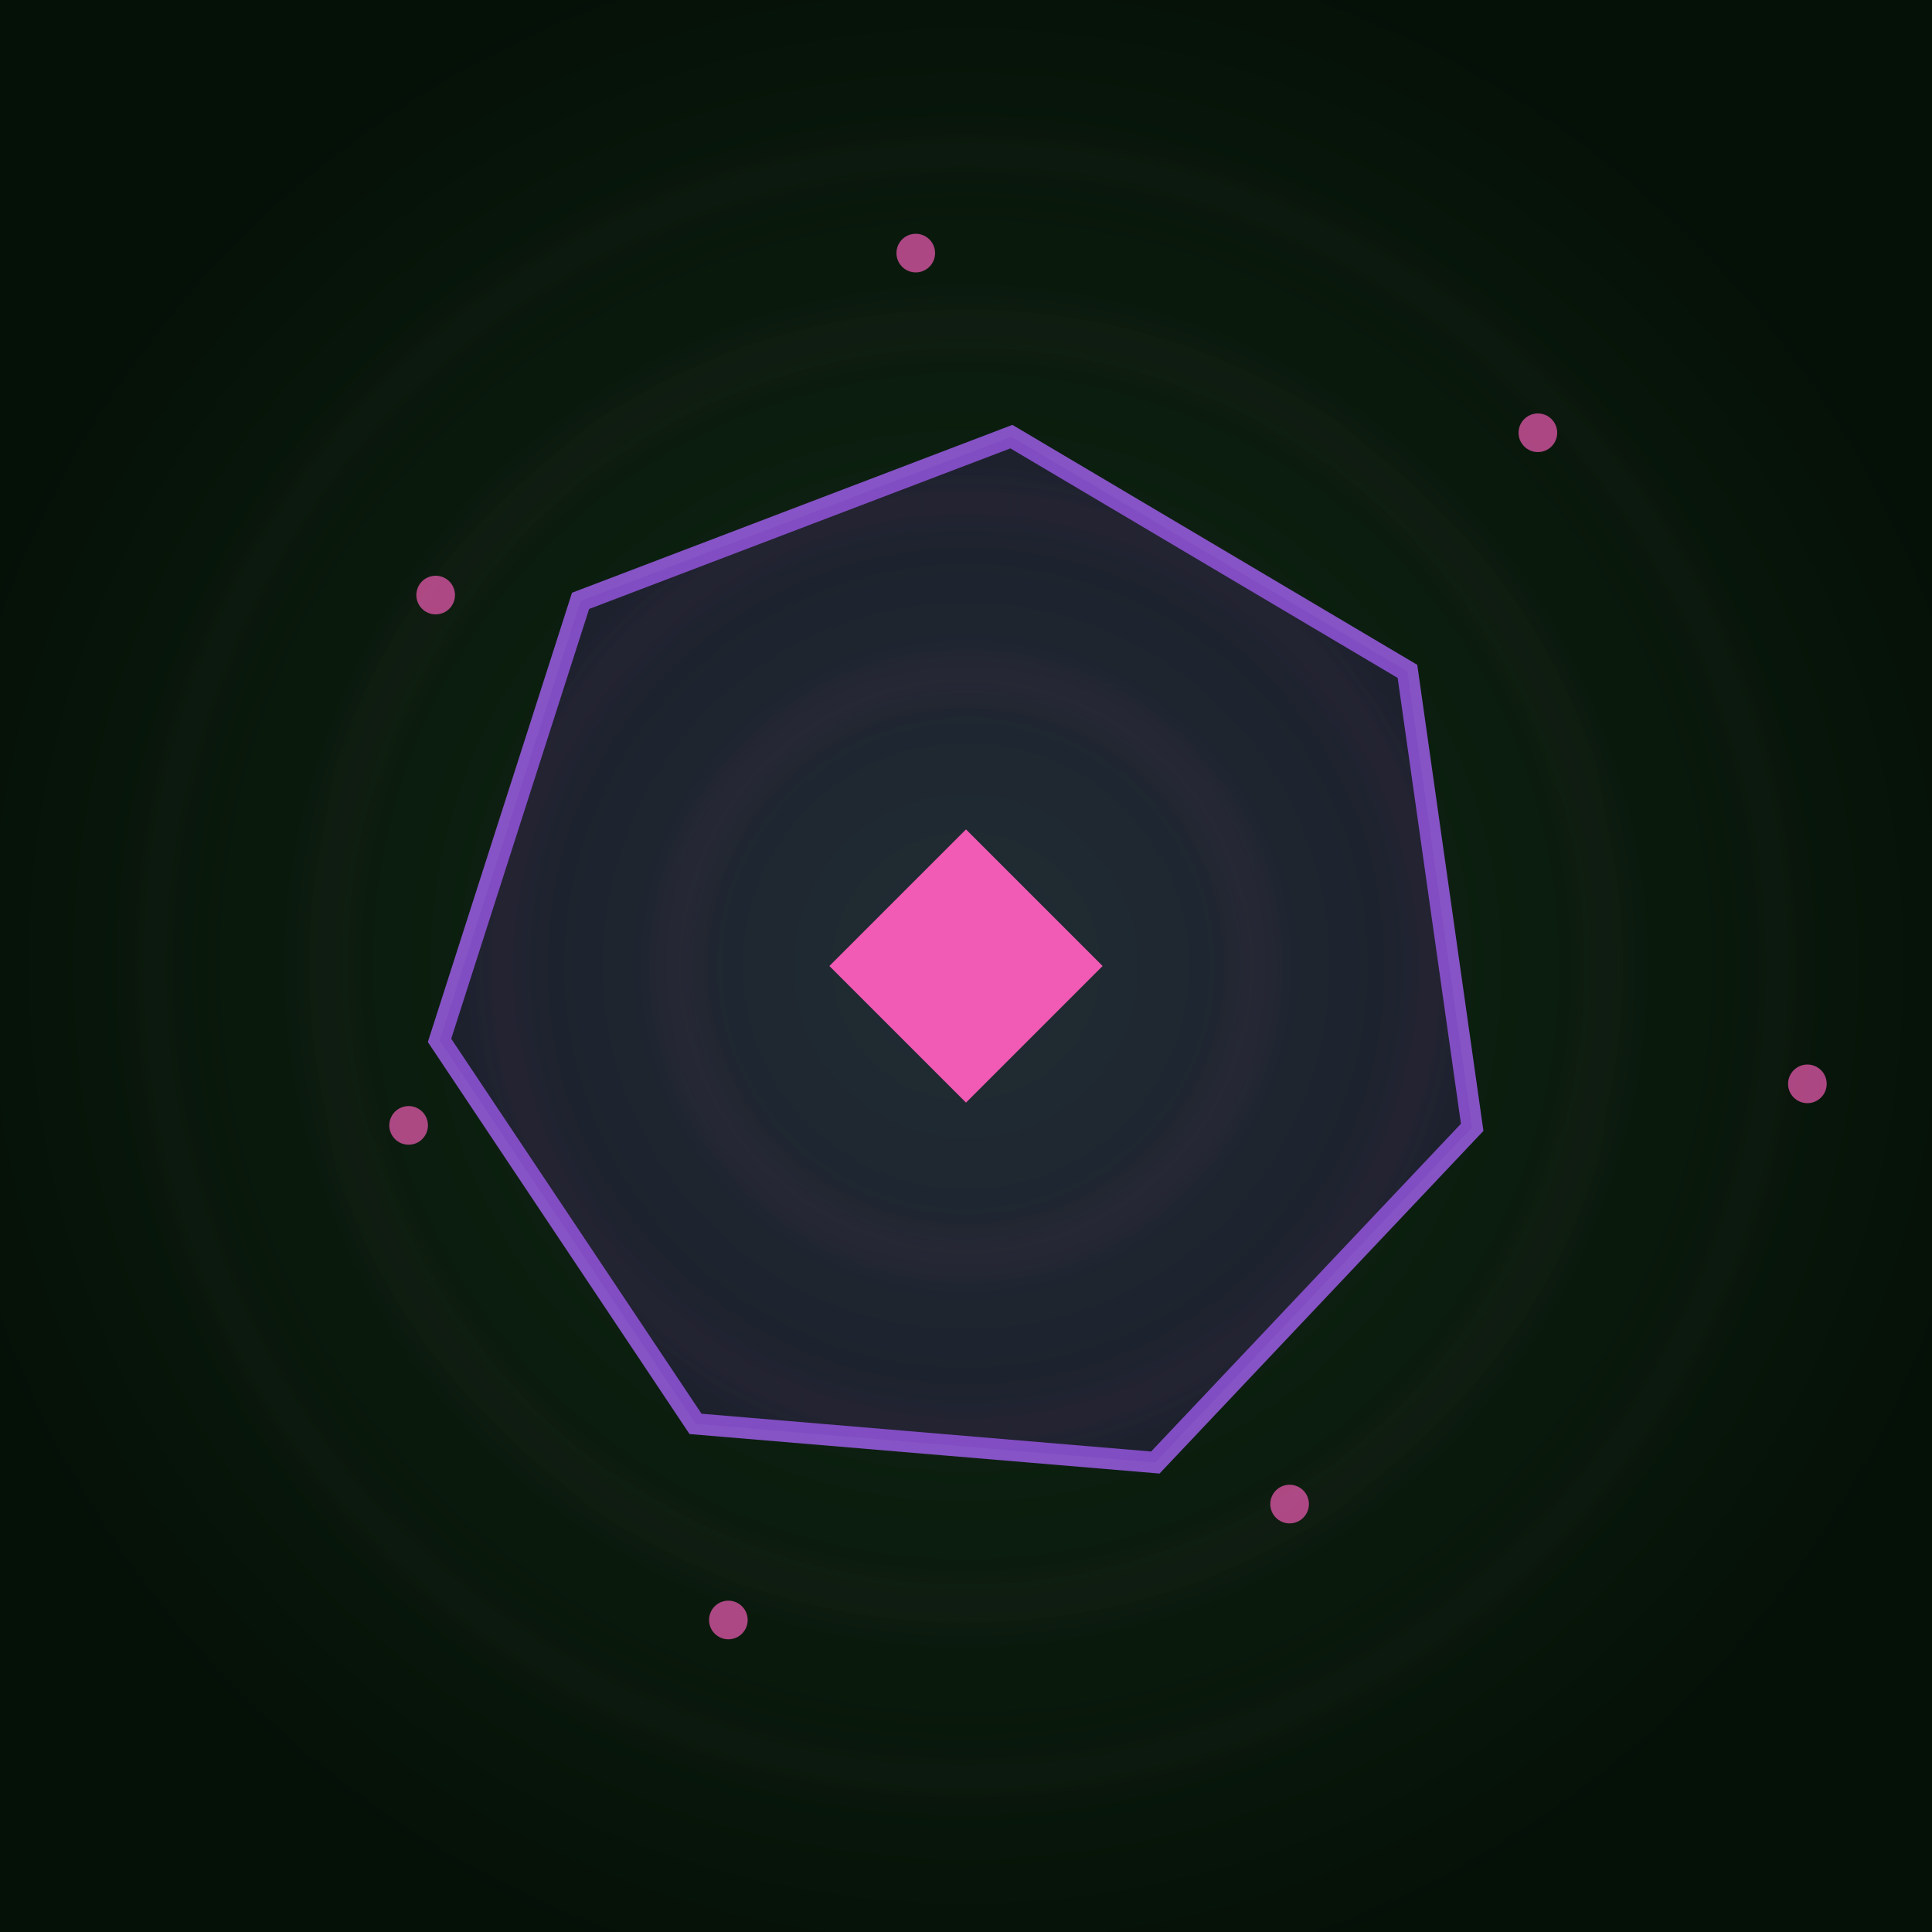
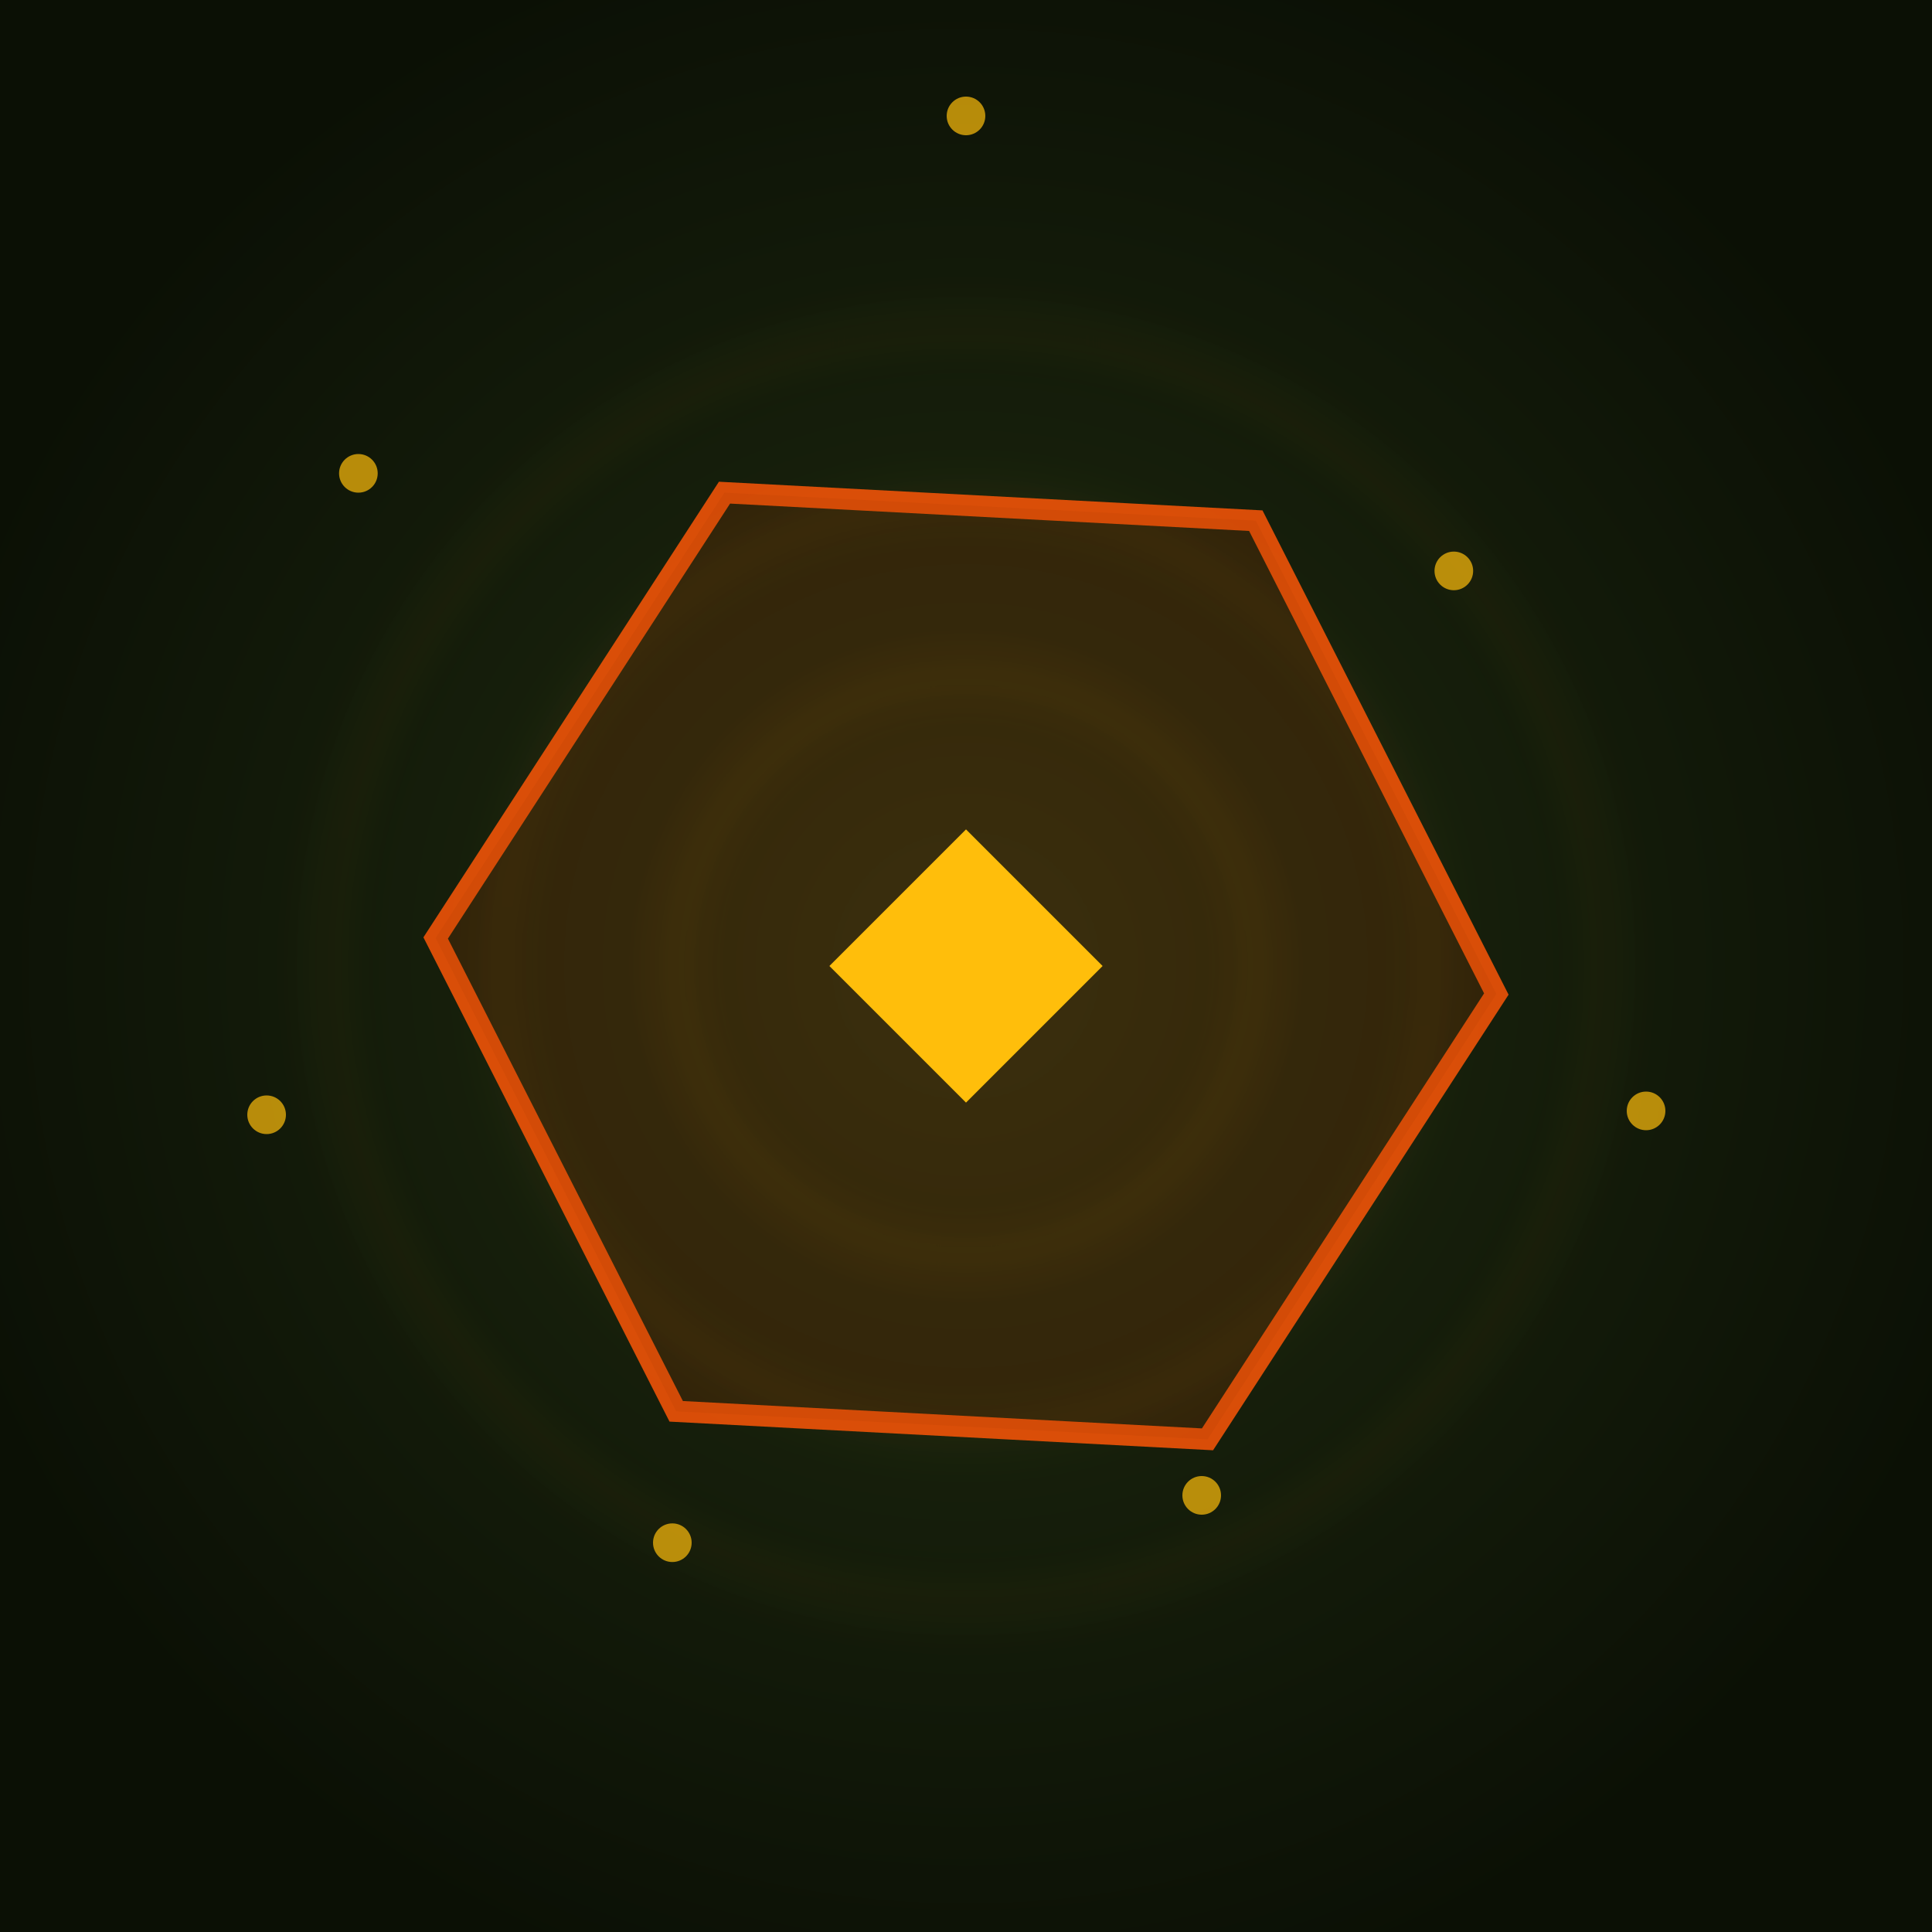
<svg xmlns="http://www.w3.org/2000/svg" viewBox="0 0 200 200" role="img">
  <defs>
    <radialGradient id="bg" cx="50%" cy="50%" r="55%">
-       <stop offset="0%" stop-color="hsl(131,45%,12%)" />
-       <stop offset="100%" stop-color="hsl(131,55%,4%)" />
+       <stop offset="0%" stop-color="hsl(87,45%,12%)" />
+       <stop offset="100%" stop-color="hsl(87,55%,4%)" />
    </radialGradient>
    <filter id="glow">
      <feGaussianBlur stdDeviation="2" />
    </filter>
  </defs>
  <rect width="200" height="200" fill="url(#bg)" />
  <g filter="url(#glow)" opacity="0.55">
-     <circle cx="100" cy="100" r="30" fill="none" stroke="#f15bb5" stroke-width="0.6" opacity="0.55" />
-     <circle cx="100" cy="100" r="48" fill="none" stroke="#f15bb5" stroke-width="0.6" opacity="0.45" />
-     <circle cx="100" cy="100" r="66" fill="none" stroke="#f15bb5" stroke-width="0.6" opacity="0.35" />
-     <circle cx="100" cy="100" r="84" fill="none" stroke="#f15bb5" stroke-width="0.6" opacity="0.25" />
+     <circle cx="100" cy="100" r="30" fill="none" stroke="#ffbe0b" stroke-width="0.6" opacity="0.55" />
+     <circle cx="100" cy="100" r="48" fill="none" stroke="#ffbe0b" stroke-width="0.6" opacity="0.45" />
+     <circle cx="100" cy="100" r="66" fill="none" stroke="#ffbe0b" stroke-width="0.6" opacity="0.35" />
  </g>
-   <polygon points="45.5,107.7 60.1,62.2 104.7,45.2 145.7,69.5 152.4,116.7 119.6,151.4 72.0,147.4" fill="none" stroke="#9b5de5" stroke-width="2.2" opacity="0.85" />
-   <polygon points="45.5,107.7 60.1,62.2 104.7,45.2 145.7,69.5 152.4,116.7 119.6,151.4 72.0,147.4" fill="#6c2eb5" opacity="0.18" />
-   <rect x="90" y="90" width="20" height="20" fill="#f15bb5" transform="rotate(45 100 100)" />
+   <polygon points="130.0,53.9 154.9,102.9 125.0,149.0 70.0,146.1 45.1,97.1 75.0,51.0" fill="none" stroke="#fb5607" stroke-width="2.2" opacity="0.85" />
+   <polygon points="130.0,53.9 154.9,102.9 125.0,149.0 70.0,146.1 45.1,97.1 75.0,51.0" fill="#b03c00" opacity="0.18" />
+   <rect x="90" y="90" width="20" height="20" fill="#ffbe0b" transform="rotate(45 100 100)" />
  <g>
-     <circle cx="42.3" cy="116.5" r="2" fill="#f15bb5" opacity="0.7" />
-     <circle cx="45.1" cy="61.6" r="2" fill="#f15bb5" opacity="0.7" />
-     <circle cx="94.8" cy="26.2" r="2" fill="#f15bb5" opacity="0.7" />
-     <circle cx="159.2" cy="44.8" r="2" fill="#f15bb5" opacity="0.7" />
-     <circle cx="187.1" cy="112.2" r="2" fill="#f15bb5" opacity="0.7" />
-     <circle cx="133.5" cy="155.7" r="2" fill="#f15bb5" opacity="0.7" />
-     <circle cx="75.4" cy="167.7" r="2" fill="#f15bb5" opacity="0.7" />
+     <circle cx="124.4" cy="154.8" r="2" fill="#ffbe0b" opacity="0.7" />
+     <circle cx="69.6" cy="159.7" r="2" fill="#ffbe0b" opacity="0.7" />
+     <circle cx="27.6" cy="115.4" r="2" fill="#ffbe0b" opacity="0.7" />
+     <circle cx="37.1" cy="49.0" r="2" fill="#ffbe0b" opacity="0.7" />
+     <circle cx="100.0" cy="12.0" r="2" fill="#ffbe0b" opacity="0.7" />
+     <circle cx="150.5" cy="59.1" r="2" fill="#ffbe0b" opacity="0.7" />
+     <circle cx="170.4" cy="115.0" r="2" fill="#ffbe0b" opacity="0.7" />
  </g>
</svg>
